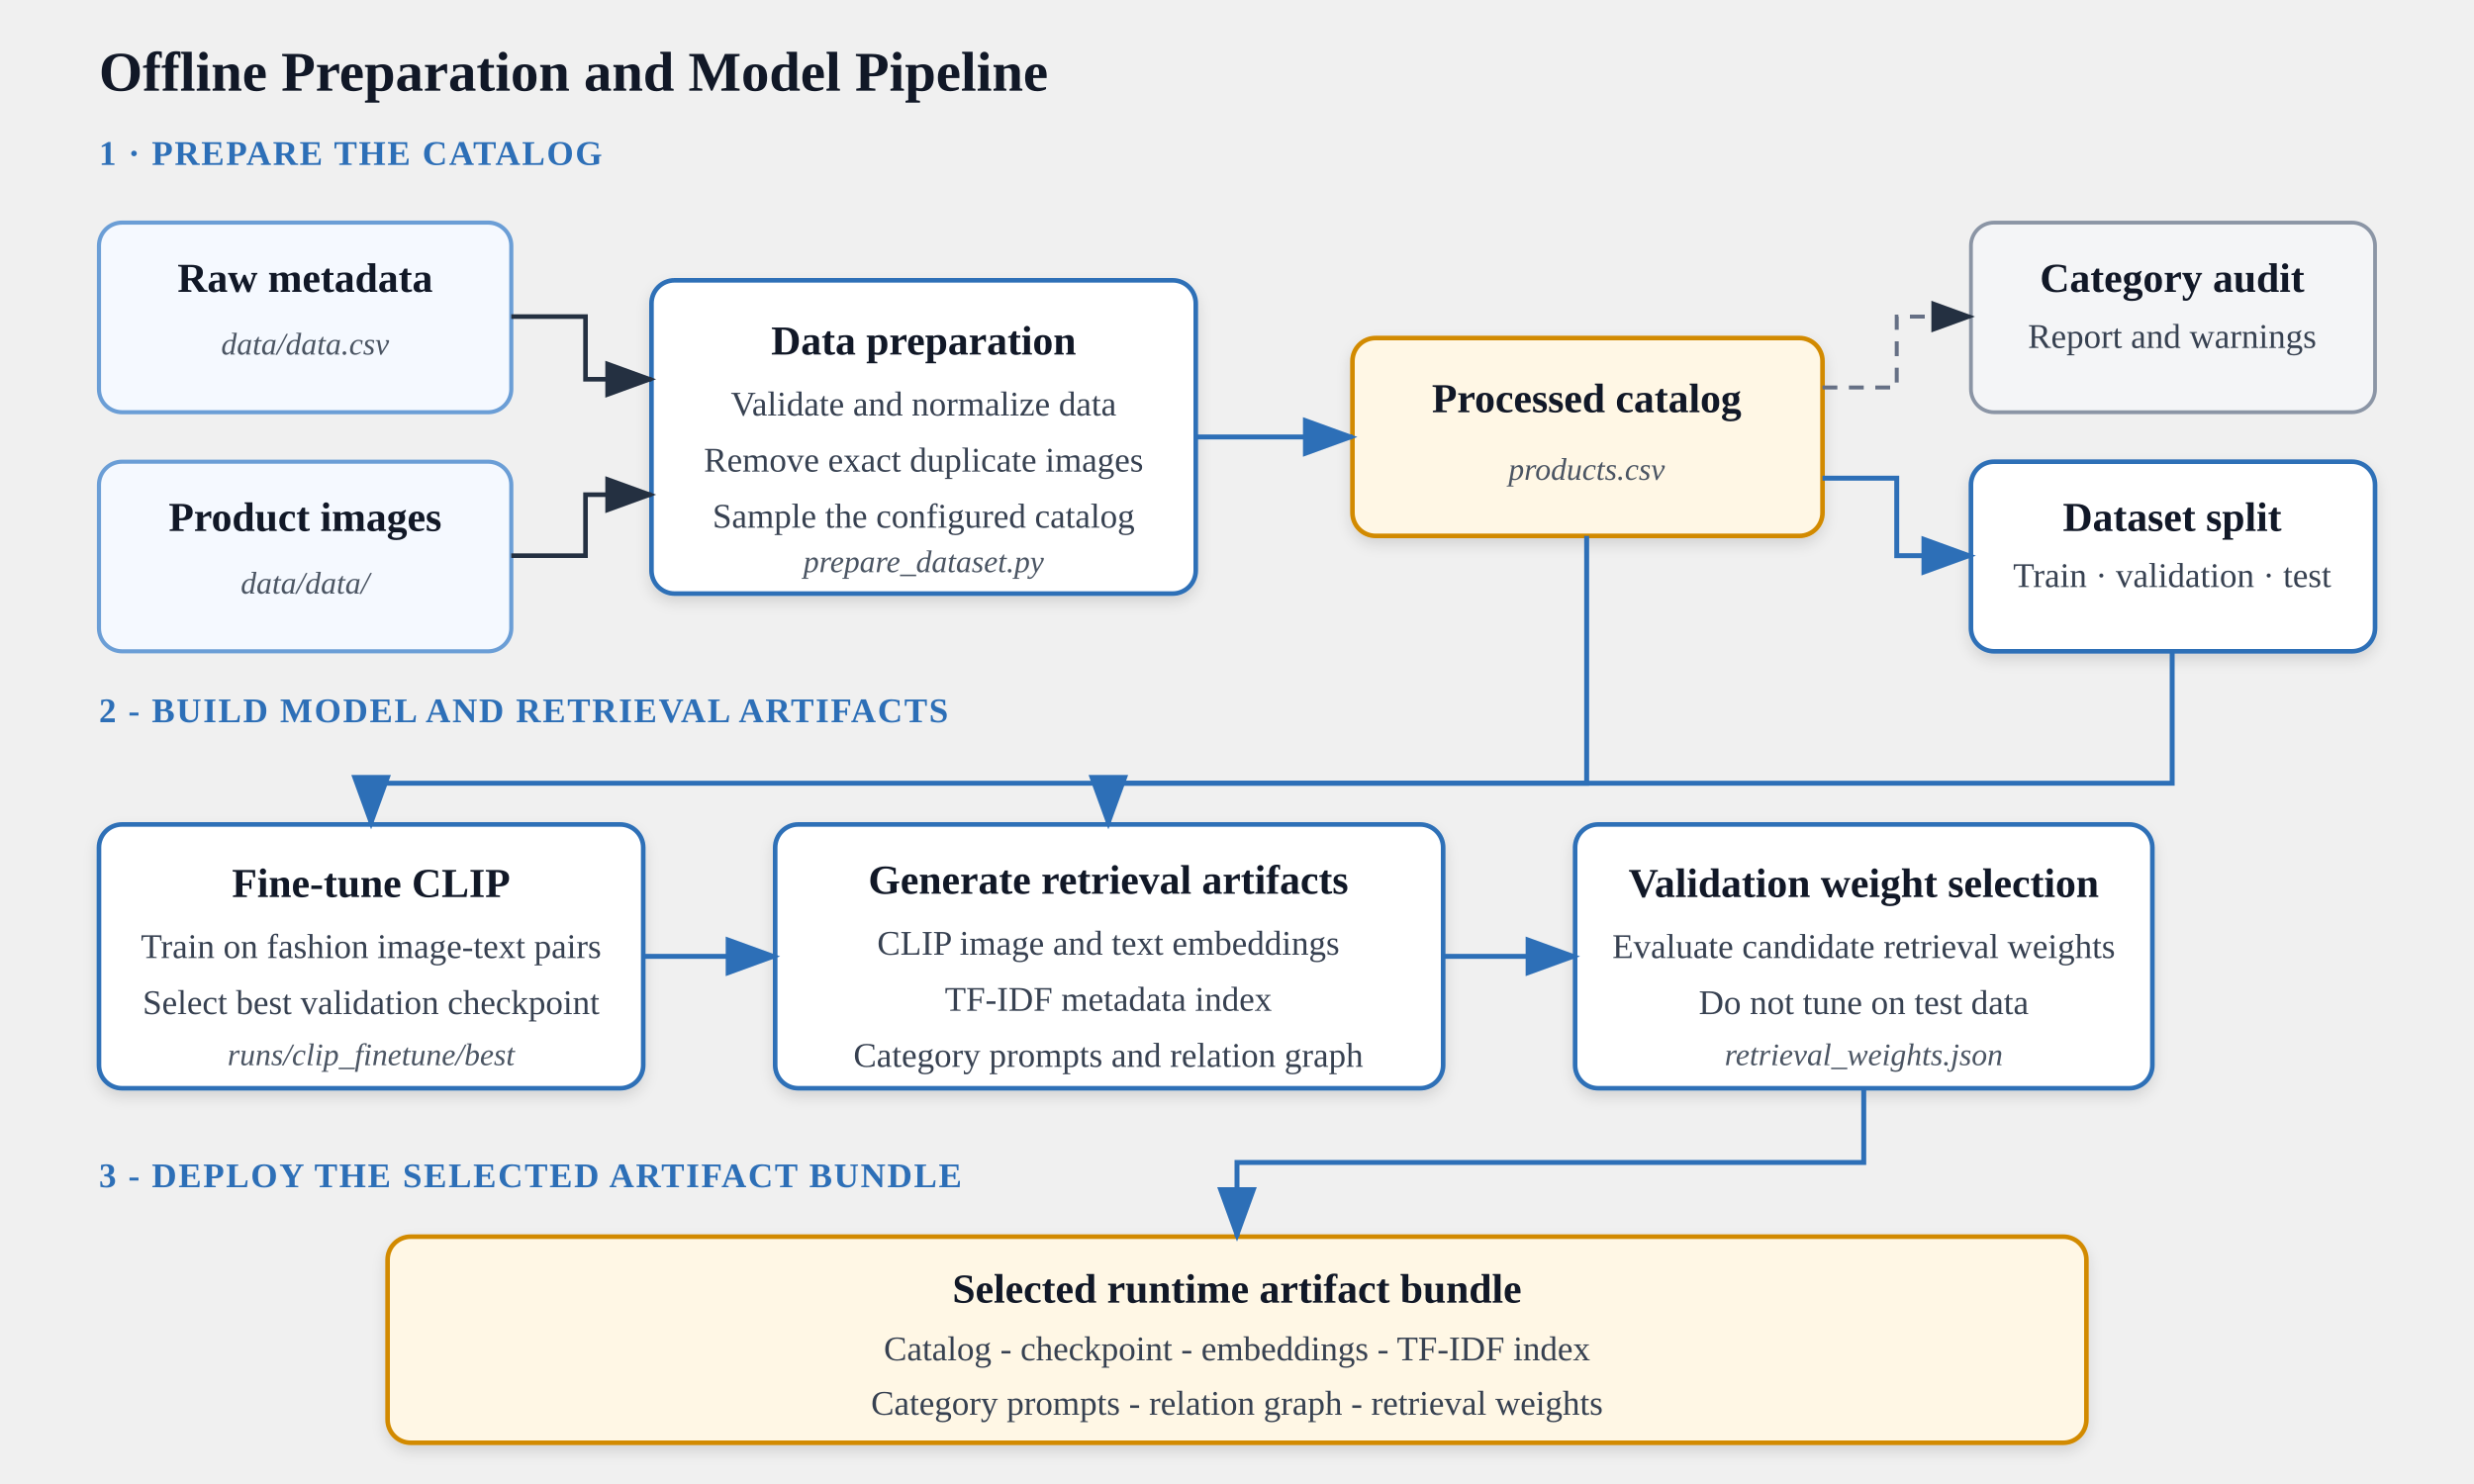
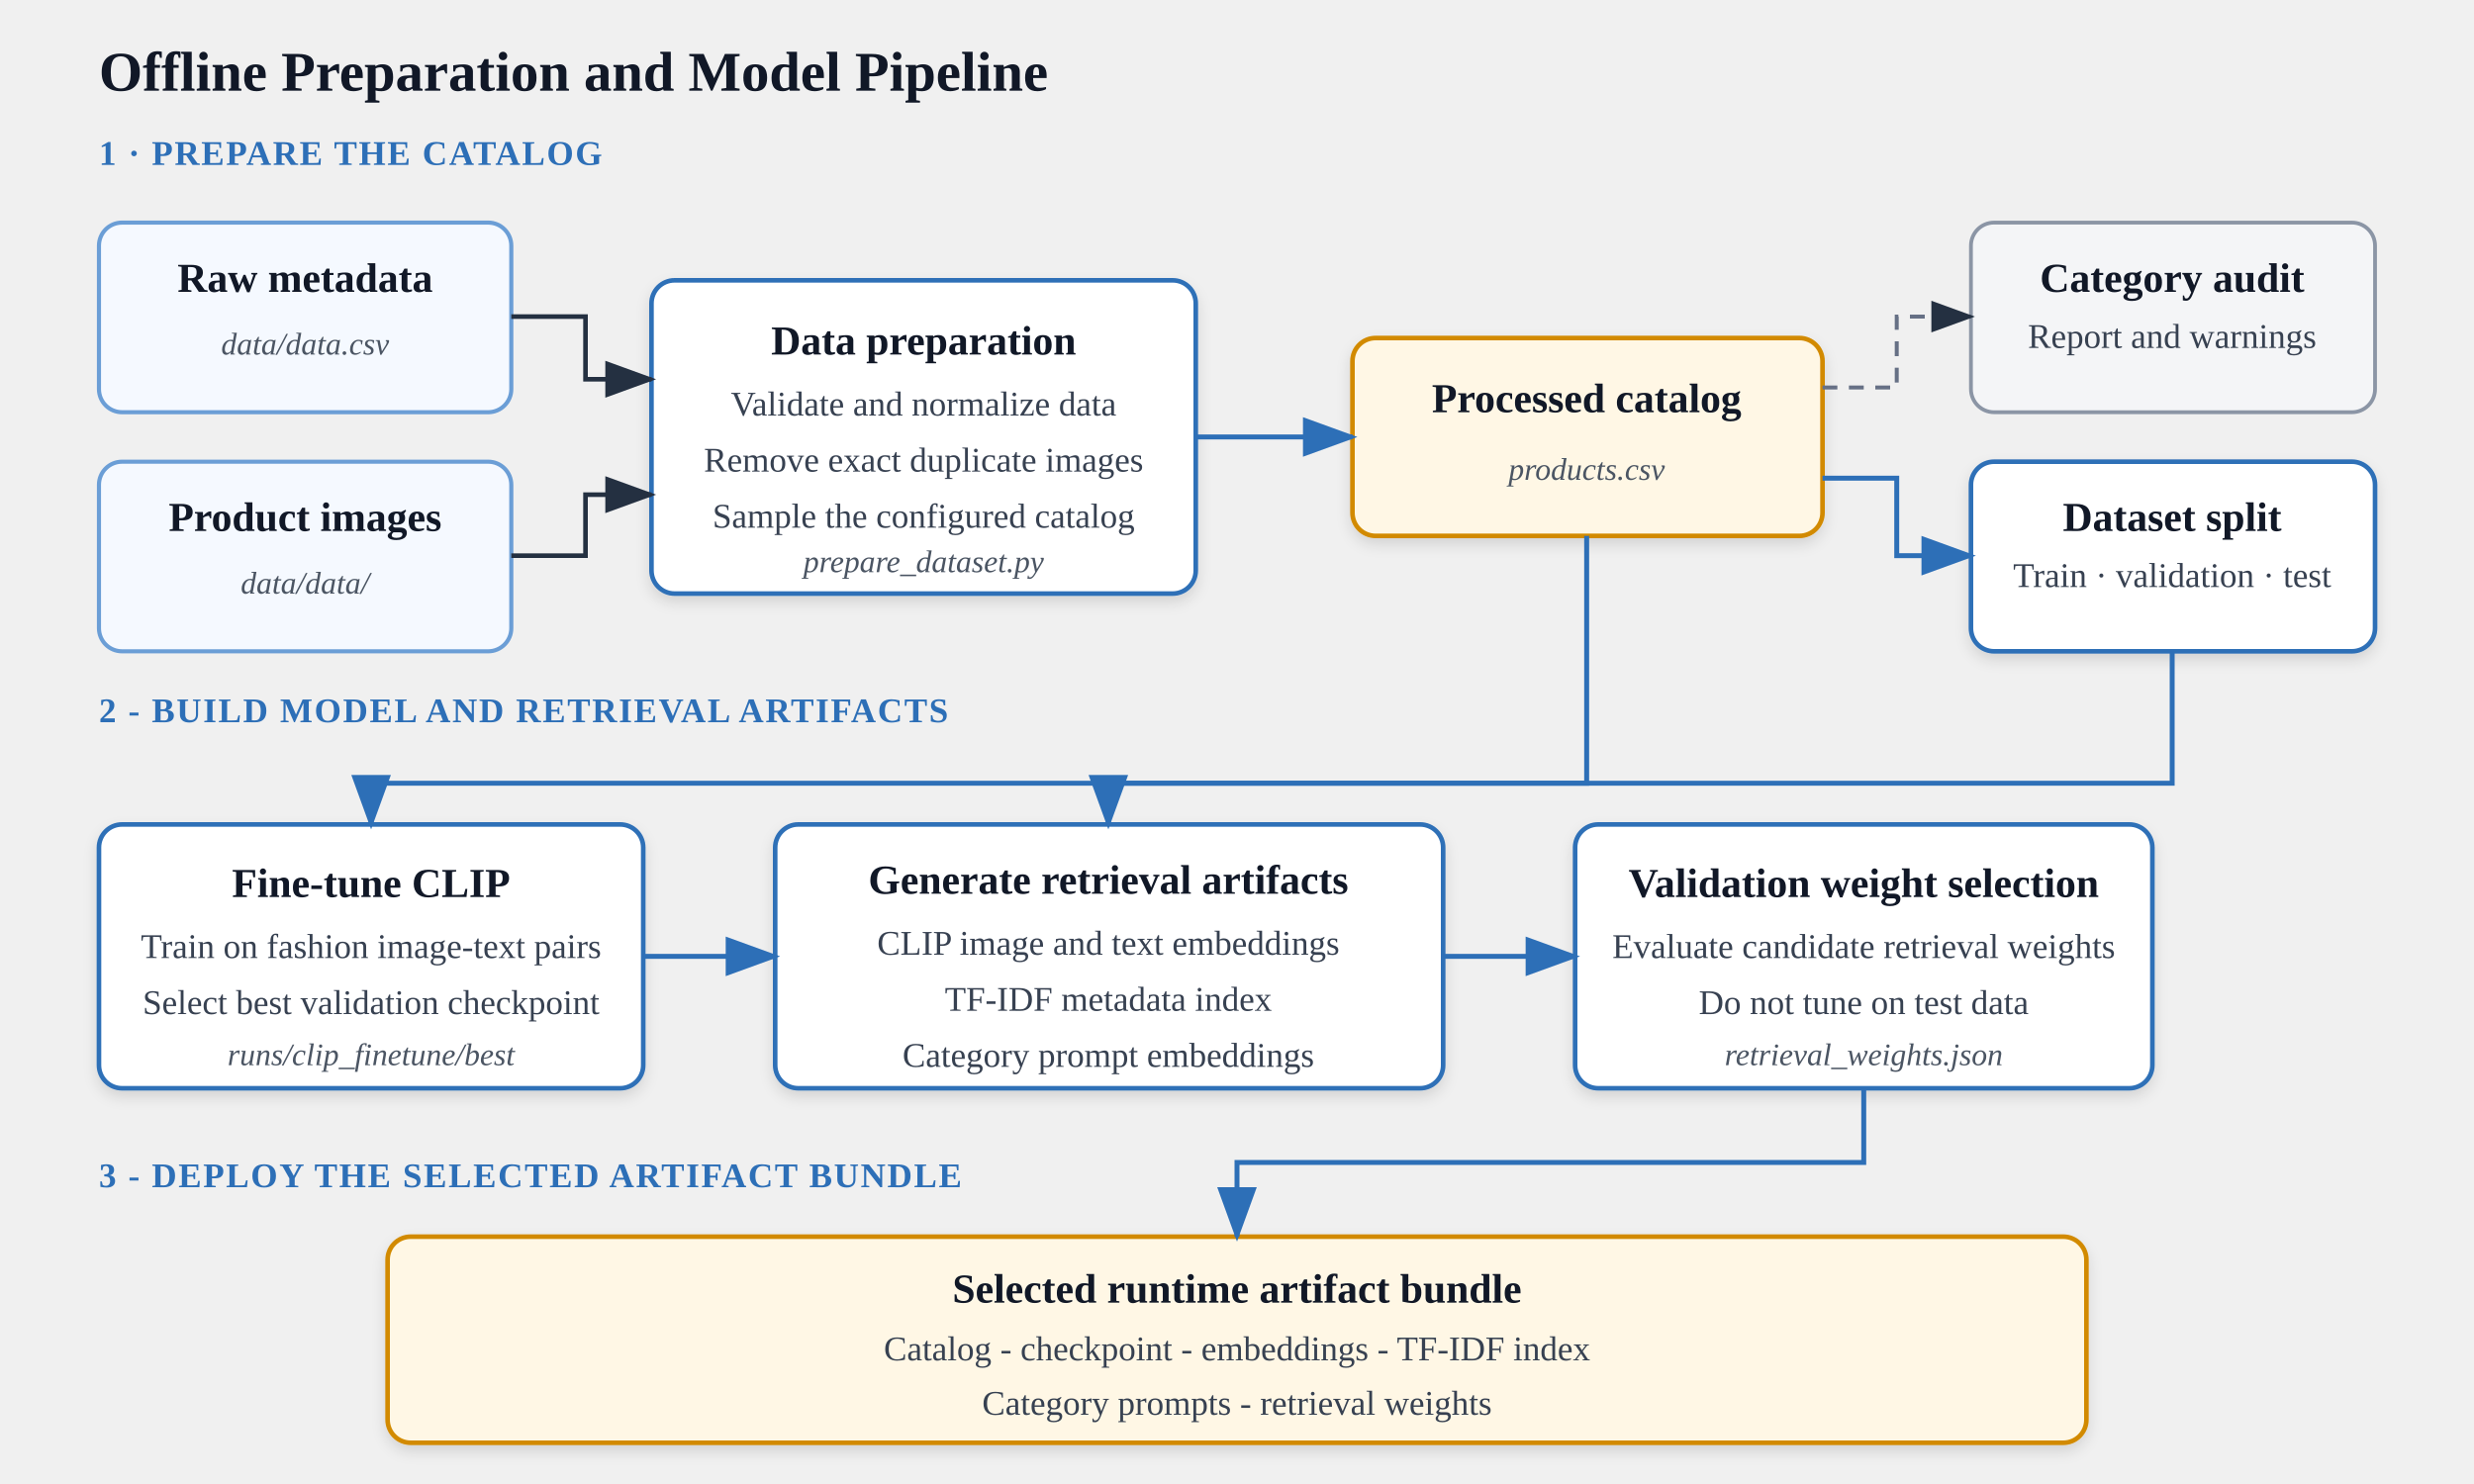
<svg xmlns="http://www.w3.org/2000/svg" width="1500" height="900" viewBox="0 0 1500 900" role="img" aria-labelledby="title desc">
  <defs>
    <marker id="arrow" markerWidth="12" markerHeight="12" refX="10" refY="4" orient="auto" markerUnits="strokeWidth">
      <path d="M0,0 L0,8 L11,4 z" fill="#243041" />
    </marker>
    <marker id="arrowBlue" markerWidth="12" markerHeight="12" refX="10" refY="4" orient="auto" markerUnits="strokeWidth">
      <path d="M0,0 L0,8 L11,4 z" fill="#2d6fb7" />
    </marker>
    <filter id="shadow" x="-20%" y="-20%" width="140%" height="140%">
      <feDropShadow dx="0" dy="4" stdDeviation="4" flood-color="#000" flood-opacity="0.12" />
    </filter>
    <style>
      .heading{font:700 34px 'Times New Roman',serif;fill:#111827}.phase{font:700 21px 'Times New Roman',serif;fill:#2d6fb7;letter-spacing:1px}.title{font:700 25px 'Times New Roman',serif;fill:#111827}.body{font:400 21px 'Times New Roman',serif;fill:#374151}.file{font:italic 19px 'Times New Roman',serif;fill:#4b5563}.input{fill:#f5f9ff;stroke:#6b9ed6;stroke-width:2.5;rx:14}.process{fill:#fff;stroke:#2d6fb7;stroke-width:2.8;rx:14;filter:url(#shadow)}.report{fill:#f4f5f7;stroke:#8b95a5;stroke-width:2.3;rx:14}.output{fill:#fff7e5;stroke:#d28a00;stroke-width:2.8;rx:14;filter:url(#shadow)}.line{fill:none;stroke:#243041;stroke-width:2.8;marker-end:url(#arrow)}.data{fill:none;stroke:#2d6fb7;stroke-width:3;marker-end:url(#arrowBlue)}.dash{fill:none;stroke:#667085;stroke-width:2.4;stroke-dasharray:9 7;marker-end:url(#arrow)}
    </style>
  </defs>
  <text x="60" y="55" class="heading">Offline Preparation and Model Pipeline</text>
  <text x="60" y="100" class="phase">1 · PREPARE THE CATALOG</text>
  <rect x="60" y="135" width="250" height="115" class="input" />
  <text x="185" y="177" text-anchor="middle" class="title">Raw metadata</text>
  <text x="185" y="215" text-anchor="middle" class="file">data/data.csv</text>
  <rect x="60" y="280" width="250" height="115" class="input" />
  <text x="185" y="322" text-anchor="middle" class="title">Product images</text>
  <text x="185" y="360" text-anchor="middle" class="file">data/data/</text>
  <rect x="395" y="170" width="330" height="190" class="process" />
  <text x="560" y="215" text-anchor="middle" class="title">Data preparation</text>
  <text x="560" y="252" text-anchor="middle" class="body">Validate and normalize data</text>
  <text x="560" y="286" text-anchor="middle" class="body">Remove exact duplicate images</text>
  <text x="560" y="320" text-anchor="middle" class="body">Sample the configured catalog</text>
  <text x="560" y="347" text-anchor="middle" class="file">prepare_dataset.py</text>
  <rect x="820" y="205" width="285" height="120" class="output" />
  <text x="962" y="250" text-anchor="middle" class="title">Processed catalog</text>
  <text x="962" y="291" text-anchor="middle" class="file">products.csv</text>
  <path d="M310 192 H355 V230 H395" class="line" />
  <path d="M310 337 H355 V300 H395" class="line" />
  <path d="M725 265 H820" class="data" />
  <rect x="1195" y="135" width="245" height="115" class="report" />
  <text x="1317" y="177" text-anchor="middle" class="title">Category audit</text>
  <text x="1317" y="211" text-anchor="middle" class="body">Report and warnings</text>
  <path d="M1105 235 H1150 V192 H1195" class="dash" />
  <rect x="1195" y="280" width="245" height="115" class="process" />
  <text x="1317" y="322" text-anchor="middle" class="title">Dataset split</text>
  <text x="1317" y="356" text-anchor="middle" class="body">Train · validation · test</text>
  <path d="M1105 290 H1150 V337 H1195" class="data" />
  <text x="60" y="438" class="phase">2 - BUILD MODEL AND RETRIEVAL ARTIFACTS</text>
  <rect x="60" y="500" width="330" height="160" class="process" />
  <text x="225" y="544" text-anchor="middle" class="title">Fine-tune CLIP</text>
  <text x="225" y="581" text-anchor="middle" class="body">Train on fashion image-text pairs</text>
  <text x="225" y="615" text-anchor="middle" class="body">Select best validation checkpoint</text>
  <text x="225" y="646" text-anchor="middle" class="file">runs/clip_finetune/best</text>
  <path d="M1317 395 V475 H225 V500" class="data" />
  <rect x="470" y="500" width="405" height="160" class="process" />
  <text x="672" y="542" text-anchor="middle" class="title">Generate retrieval artifacts</text>
  <text x="672" y="579" text-anchor="middle" class="body">CLIP image and text embeddings</text>
  <text x="672" y="613" text-anchor="middle" class="body">TF-IDF metadata index</text>
-   <text x="672" y="647" text-anchor="middle" class="body">Category prompts and relation graph</text>
+   <text x="672" y="647" text-anchor="middle" class="body">Category prompt embeddings</text>
  <path d="M390 580 H470" class="data" />
  <path d="M962 325 V475 H672 V500" class="data" />
  <rect x="955" y="500" width="350" height="160" class="process" />
  <text x="1130" y="544" text-anchor="middle" class="title">Validation weight selection</text>
  <text x="1130" y="581" text-anchor="middle" class="body">Evaluate candidate retrieval weights</text>
  <text x="1130" y="615" text-anchor="middle" class="body">Do not tune on test data</text>
  <text x="1130" y="646" text-anchor="middle" class="file">retrieval_weights.json</text>
  <path d="M875 580 H955" class="data" />
  <text x="60" y="720" class="phase">3 - DEPLOY THE SELECTED ARTIFACT BUNDLE</text>
  <rect x="235" y="750" width="1030" height="125" class="output" />
  <text x="750" y="790" text-anchor="middle" class="title">Selected runtime artifact bundle</text>
  <text x="750" y="825" text-anchor="middle" class="body">Catalog - checkpoint - embeddings - TF-IDF index</text>
-   <text x="750" y="858" text-anchor="middle" class="body">Category prompts - relation graph - retrieval weights</text>
+   <text x="750" y="858" text-anchor="middle" class="body">Category prompts - retrieval weights</text>
  <path d="M1130 660 V705 H750 V750" class="data" />
</svg>
